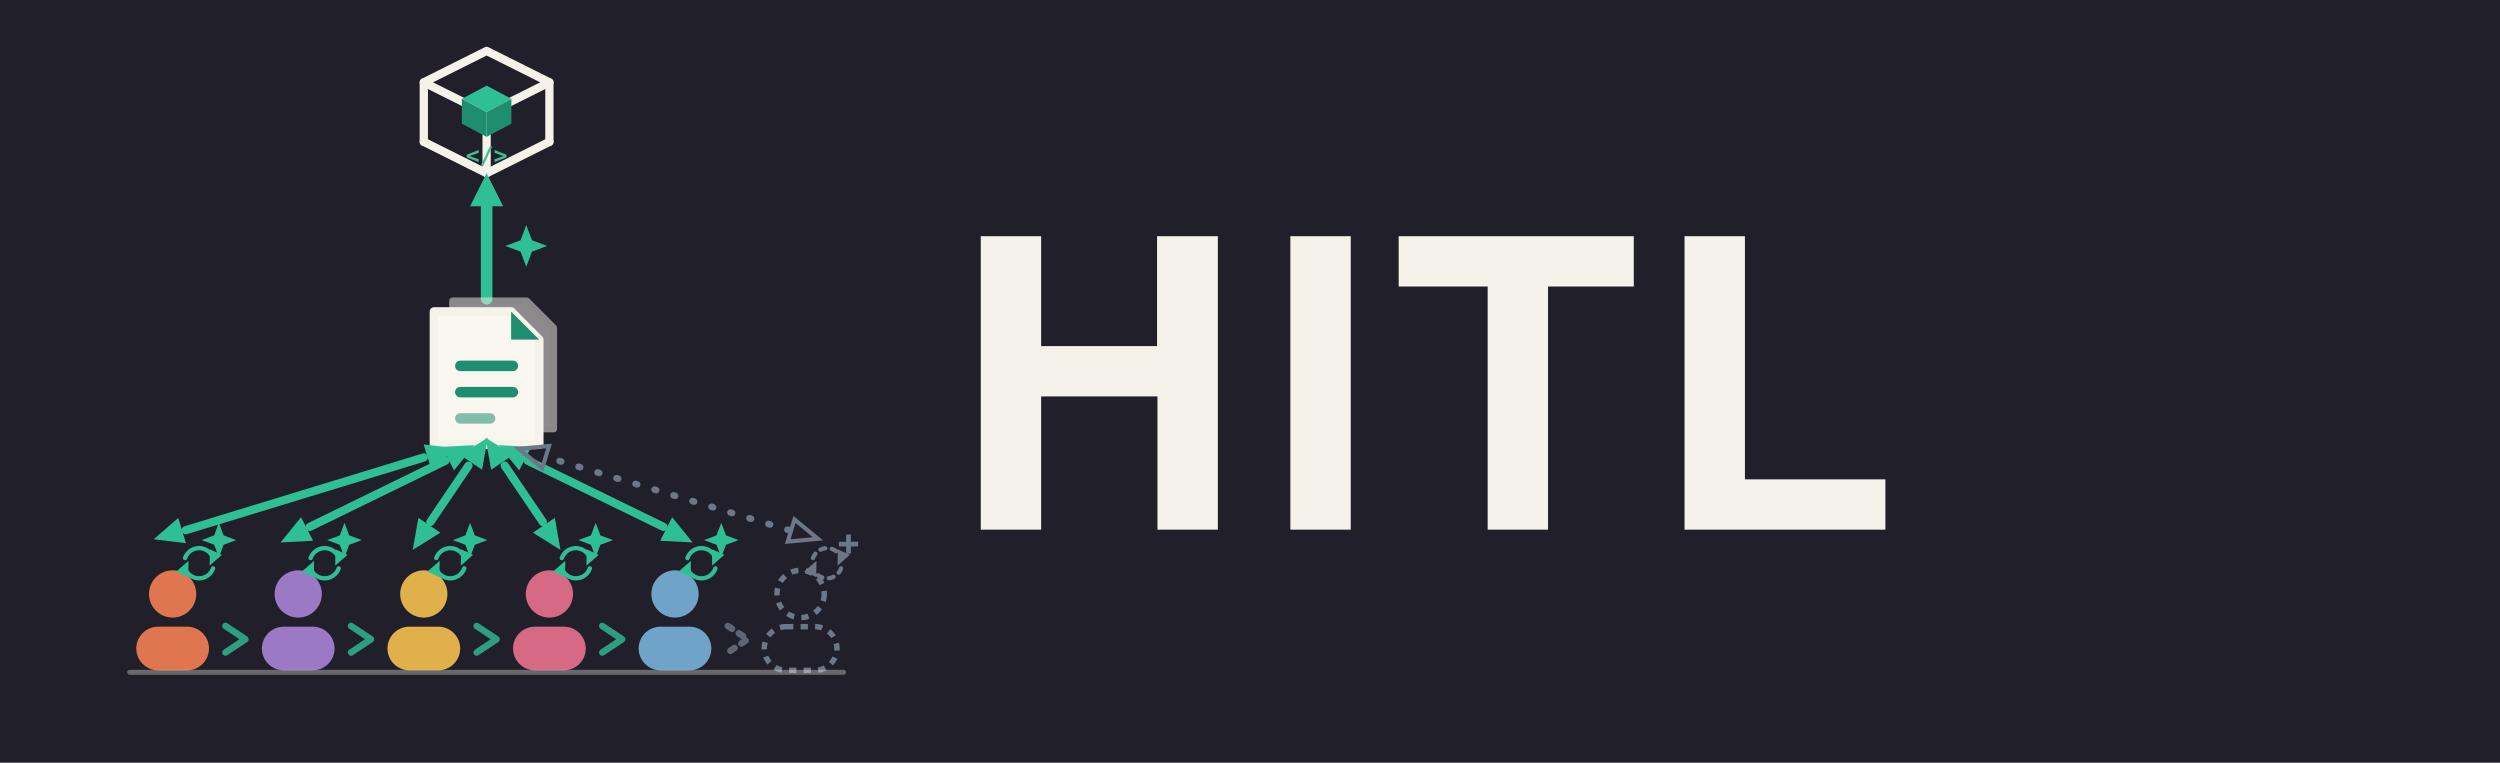
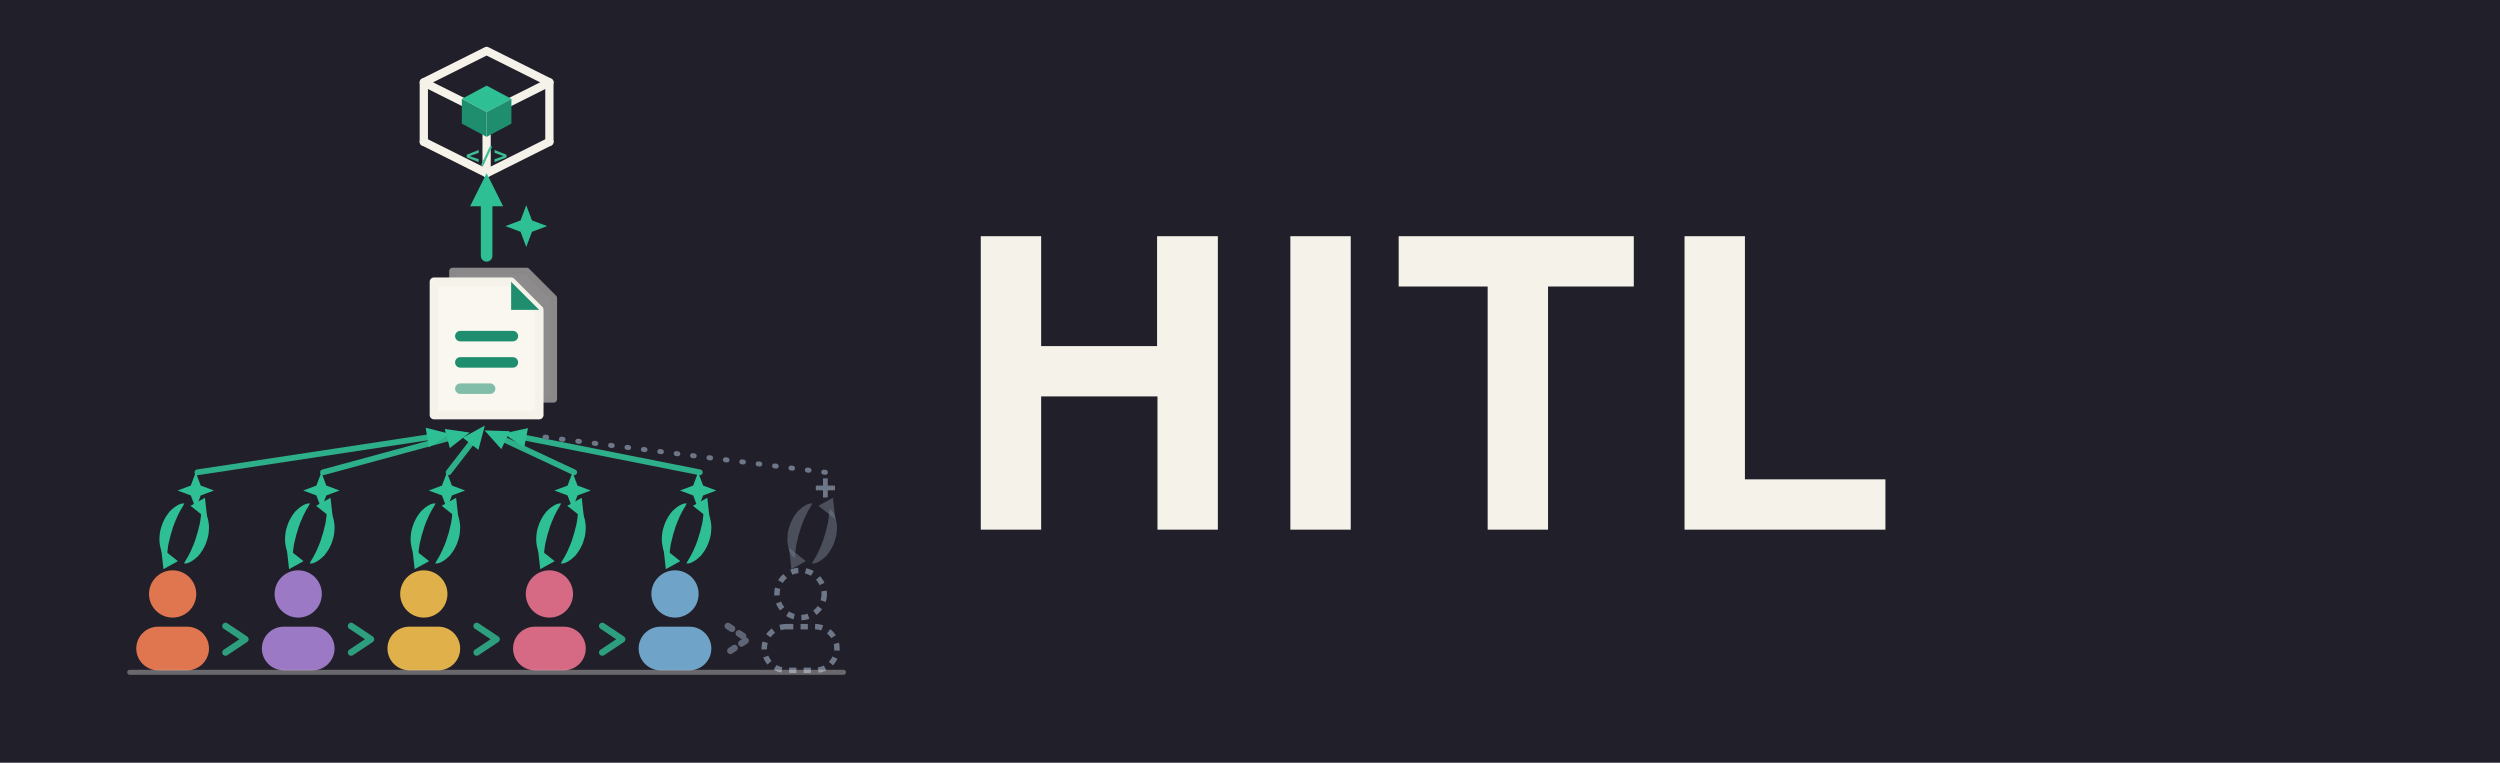
<svg xmlns="http://www.w3.org/2000/svg" width="1180" height="360" viewBox="0 0 1180 360">
  <rect width="1180" height="360" fill="#211F29" />
  <g transform="translate(30,10) scale(0.78) translate(0,-30)">
    <g transform="translate(256,128)">
      <g fill="none" stroke="#F5F2EA" stroke-width="5" stroke-linejoin="round" stroke-linecap="round">
        <polygon points="0,-80 38,-61 0,-42 -38,-61" />
        <line x1="-38" y1="-61" x2="-38" y2="-25" />
        <line x1="38" y1="-61" x2="38" y2="-25" />
        <line x1="0" y1="-42" x2="0" y2="-6" />
        <polyline points="-38,-25 0,-6 38,-25" />
      </g>
      <polygon points="0,-59 15,-51 0,-43 -15,-51" fill="#2FBF94" />
      <polygon points="-15,-51 0,-43 0,-28 -15,-36" fill="#1E8E6E" />
      <polygon points="15,-51 0,-43 0,-28 15,-36" fill="#1E8E6E" />
      <text x="0" y="-12" text-anchor="middle" font-family="Menlo, Consolas, monospace" font-weight="bold" font-size="14" fill="#3FBF94">&lt;/&gt;</text>
    </g>
-     <line x1="256" y1="198" x2="256" y2="140" stroke="#2FBF94" stroke-width="7" stroke-linecap="round" />
+     <line x1="256" y1="172" x2="256" y2="140" stroke="#2FBF94" stroke-width="7" stroke-linecap="round" />
    <polygon points="12,0 -8,10 -8,-10" fill="#2FBF94" transform="translate(256,134) rotate(-90)" />
-     <path transform="translate(280,166) scale(1.15)" fill="#2FBF94" d="M0,-11 L3,-3 L11,0 L3,3 L0,11 L-3,3 L-11,0 L-3,-3 Z" />
-     <g transform="translate(256,246)">
+     <path transform="translate(280,154) scale(1.15)" fill="#2FBF94" d="M0,-11 L3,-3 L11,0 L3,3 L0,11 L-3,3 L-11,0 L-3,-3 Z" />
+     <g transform="translate(256,228)">
      <g transform="translate(10,-8) scale(1.02)" opacity="0.5">
        <path d="M -30 -38 L 14 -38 L 30 -22 L 30 38 L -30 38 Z" fill="#FAF7F0" stroke="#F5F2EA" stroke-width="4" stroke-linejoin="round" />
      </g>
      <g transform="scale(1.06)">
        <path d="M -30 -38 L 14 -38 L 30 -22 L 30 38 L -30 38 Z" fill="#FAF7F0" stroke="#F5F2EA" stroke-width="5" stroke-linejoin="round" />
        <path d="M 14 -38 L 14 -22 L 30 -22 Z" fill="#1E8E6E" />
        <rect x="-18" y="-10" width="36" height="6" rx="3" fill="#1E8E6E" />
        <rect x="-18" y="5" width="36" height="6" rx="3" fill="#1E8E6E" />
        <rect x="-18" y="20" width="23" height="6" rx="3" fill="#1E8E6E" opacity="0.55" />
      </g>
    </g>
-     <line x1="74" y1="338" x2="218" y2="294" stroke="#2FBF94" stroke-width="5" stroke-linecap="round" />
-     <polygon points="12,0 -6,8 -6,-8" fill="#2FBF94" transform="translate(226,292) rotate(-17)" />
-     <polygon points="12,0 -6,8 -6,-8" fill="#2FBF94" transform="translate(66,340) rotate(163)" />
+     <line x1="81" y1="303" x2="226" y2="281" stroke="#2FBF94" stroke-width="3.5" stroke-linecap="round" opacity="0.9" />
+     <polygon points="8,0 -6,6 -6,-6" fill="#2FBF94" transform="translate(226,281) rotate(-9)" />
    <g transform="translate(66,392) scale(1.1)" fill="#E0764F">
      <circle cx="0" cy="-14" r="13" />
      <rect x="-20" y="4" width="40" height="24" rx="12" />
    </g>
-     <path d="M 73.5 354.9 A 9 9 0 0 1 90.5 354.9" fill="none" stroke="#2FBF94" stroke-width="2.6" stroke-linecap="round" />
-     <polygon points="5,0 -4,4 -4,-4" fill="#2FBF94" transform="translate(90.5,354.9) rotate(115)" />
-     <path d="M 90.5 361.1 A 9 9 0 0 1 73.5 361.1" fill="none" stroke="#2FBF94" stroke-width="2.6" stroke-linecap="round" />
-     <polygon points="5,0 -4,4 -4,-4" fill="#2FBF94" transform="translate(73.5,361.1) rotate(-65)" />
-     <path transform="translate(94,344) scale(0.95)" fill="#2FBF94" d="M0,-11 L3,-3 L11,0 L3,3 L0,11 L-3,3 L-11,0 L-3,-3 Z" />
-     <line x1="149" y1="336" x2="231" y2="296" stroke="#2FBF94" stroke-width="5" stroke-linecap="round" />
-     <polygon points="12,0 -6,8 -6,-8" fill="#2FBF94" transform="translate(238,292) rotate(-27)" />
-     <polygon points="12,0 -6,8 -6,-8" fill="#2FBF94" transform="translate(142,340) rotate(153)" />
+     <polygon points="72.9,358.2 74.5,358.1 76.0,357.6 77.5,356.8 79.0,355.8 80.4,354.6 81.8,353.3 83.0,351.7 84.1,350.1 85.1,348.3 86.0,346.4 86.7,344.4 87.3,342.4 87.7,340.4 87.9,338.4 88.0,336.4 87.9,334.4 87.6,332.5 87.2,330.7 86.6,329.0 85.8,327.5 84.8,326.2 83.6,325.2 83.6,325.2 83.4,326.7 83.2,328.2 83.1,329.6 82.9,331.1 82.7,332.6 82.4,334.2 82.0,335.8 81.6,337.4 81.2,339.1 80.7,340.7 80.2,342.3 79.7,344.0 79.1,345.6 78.5,347.2 77.8,348.7 77.2,350.2 76.5,351.6 75.8,353.0 75.1,354.3 74.3,355.6 73.6,356.8 72.9,358.2" fill="#2FBF94" />
+     <polygon points="7,0 -5,5 -5,-5" fill="#2FBF94" transform="translate(83.6,325.2) rotate(61)" />
+     <polygon points="73.1,321.8 71.5,321.9 70.0,322.4 68.5,323.2 67.0,324.2 65.6,325.4 64.2,326.7 63.0,328.3 61.9,329.9 60.9,331.7 60.0,333.6 59.3,335.6 58.7,337.6 58.3,339.6 58.1,341.6 58.0,343.6 58.1,345.6 58.4,347.5 58.8,349.3 59.4,351.0 60.2,352.5 61.2,353.8 62.4,354.8 62.4,354.8 62.6,353.3 62.8,351.8 62.9,350.4 63.1,348.9 63.3,347.4 63.6,345.8 64.0,344.2 64.4,342.6 64.8,340.9 65.3,339.3 65.8,337.7 66.3,336.0 66.9,334.4 67.5,332.8 68.2,331.3 68.8,329.8 69.5,328.4 70.2,327.0 70.9,325.7 71.7,324.4 72.4,323.2 73.1,321.8" fill="#2FBF94" />
+     <polygon points="7,0 -5,5 -5,-5" fill="#2FBF94" transform="translate(62.4,354.8) rotate(-119)" />
+     <path transform="translate(80,314) scale(1.0)" fill="#2FBF94" d="M0,-11 L3,-3 L11,0 L3,3 L0,11 L-3,3 L-11,0 L-3,-3 Z" />
+     <line x1="157" y1="303" x2="238" y2="281" stroke="#2FBF94" stroke-width="3.5" stroke-linecap="round" opacity="0.9" />
+     <polygon points="8,0 -6,6 -6,-6" fill="#2FBF94" transform="translate(238,281) rotate(-15)" />
    <g transform="translate(142,392) scale(1.1)" fill="#9B79C4">
      <circle cx="0" cy="-14" r="13" />
      <rect x="-20" y="4" width="40" height="24" rx="12" />
    </g>
-     <path d="M 149.5 354.9 A 9 9 0 0 1 166.5 354.9" fill="none" stroke="#2FBF94" stroke-width="2.6" stroke-linecap="round" />
-     <polygon points="5,0 -4,4 -4,-4" fill="#2FBF94" transform="translate(166.5,354.9) rotate(115)" />
-     <path d="M 166.5 361.1 A 9 9 0 0 1 149.5 361.1" fill="none" stroke="#2FBF94" stroke-width="2.6" stroke-linecap="round" />
-     <polygon points="5,0 -4,4 -4,-4" fill="#2FBF94" transform="translate(149.5,361.1) rotate(-65)" />
-     <path transform="translate(170,344) scale(0.95)" fill="#2FBF94" d="M0,-11 L3,-3 L11,0 L3,3 L0,11 L-3,3 L-11,0 L-3,-3 Z" />
-     <line x1="222" y1="333" x2="245" y2="299" stroke="#2FBF94" stroke-width="5" stroke-linecap="round" />
-     <polygon points="12,0 -6,8 -6,-8" fill="#2FBF94" transform="translate(250,292) rotate(-56)" />
-     <polygon points="12,0 -6,8 -6,-8" fill="#2FBF94" transform="translate(218,340) rotate(124)" />
+     <polygon points="148.9,358.2 150.5,358.1 152.0,357.6 153.5,356.8 155.0,355.8 156.4,354.6 157.8,353.3 159.0,351.7 160.1,350.1 161.1,348.3 162.0,346.4 162.7,344.4 163.3,342.4 163.7,340.4 163.9,338.4 164.0,336.4 163.9,334.4 163.6,332.5 163.2,330.7 162.6,329.0 161.8,327.5 160.8,326.2 159.6,325.2 159.6,325.2 159.4,326.7 159.2,328.2 159.1,329.6 158.9,331.1 158.7,332.6 158.4,334.2 158.0,335.8 157.6,337.4 157.2,339.1 156.7,340.7 156.2,342.3 155.7,344.0 155.1,345.6 154.5,347.2 153.8,348.7 153.2,350.2 152.5,351.6 151.8,353.0 151.1,354.3 150.3,355.6 149.6,356.8 148.9,358.2" fill="#2FBF94" />
+     <polygon points="7,0 -5,5 -5,-5" fill="#2FBF94" transform="translate(159.6,325.2) rotate(61)" />
+     <polygon points="149.1,321.8 147.5,321.9 146.0,322.4 144.5,323.2 143.0,324.2 141.6,325.4 140.2,326.7 139.0,328.3 137.9,329.9 136.9,331.7 136.0,333.6 135.3,335.6 134.7,337.6 134.3,339.6 134.1,341.6 134.0,343.6 134.1,345.6 134.4,347.5 134.8,349.3 135.4,351.0 136.2,352.5 137.2,353.8 138.4,354.8 138.4,354.8 138.6,353.3 138.8,351.8 138.9,350.4 139.1,348.9 139.3,347.4 139.6,345.8 140.0,344.2 140.4,342.6 140.8,340.9 141.3,339.3 141.8,337.7 142.3,336.0 142.9,334.4 143.5,332.8 144.2,331.3 144.8,329.8 145.5,328.4 146.2,327.0 146.9,325.7 147.7,324.4 148.4,323.2 149.1,321.8" fill="#2FBF94" />
+     <polygon points="7,0 -5,5 -5,-5" fill="#2FBF94" transform="translate(138.4,354.8) rotate(-119)" />
+     <path transform="translate(156,314) scale(1.0)" fill="#2FBF94" d="M0,-11 L3,-3 L11,0 L3,3 L0,11 L-3,3 L-11,0 L-3,-3 Z" />
+     <line x1="233" y1="303" x2="250" y2="281" stroke="#2FBF94" stroke-width="3.5" stroke-linecap="round" opacity="0.9" />
+     <polygon points="8,0 -6,6 -6,-6" fill="#2FBF94" transform="translate(250,281) rotate(-52)" />
    <g transform="translate(218,392) scale(1.1)" fill="#E0B04A">
      <circle cx="0" cy="-14" r="13" />
      <rect x="-20" y="4" width="40" height="24" rx="12" />
    </g>
-     <path d="M 225.5 354.9 A 9 9 0 0 1 242.5 354.9" fill="none" stroke="#2FBF94" stroke-width="2.6" stroke-linecap="round" />
-     <polygon points="5,0 -4,4 -4,-4" fill="#2FBF94" transform="translate(242.5,354.9) rotate(115)" />
-     <path d="M 242.5 361.1 A 9 9 0 0 1 225.5 361.1" fill="none" stroke="#2FBF94" stroke-width="2.6" stroke-linecap="round" />
-     <polygon points="5,0 -4,4 -4,-4" fill="#2FBF94" transform="translate(225.5,361.1) rotate(-65)" />
-     <path transform="translate(246,344) scale(0.95)" fill="#2FBF94" d="M0,-11 L3,-3 L11,0 L3,3 L0,11 L-3,3 L-11,0 L-3,-3 Z" />
-     <line x1="290" y1="333" x2="267" y2="299" stroke="#2FBF94" stroke-width="5" stroke-linecap="round" />
-     <polygon points="12,0 -6,8 -6,-8" fill="#2FBF94" transform="translate(262,292) rotate(-124)" />
-     <polygon points="12,0 -6,8 -6,-8" fill="#2FBF94" transform="translate(294,340) rotate(56)" />
+     <polygon points="224.9,358.2 226.5,358.1 228.0,357.6 229.5,356.8 231.0,355.8 232.4,354.6 233.8,353.3 235.0,351.7 236.1,350.1 237.1,348.3 238.0,346.4 238.7,344.4 239.3,342.4 239.7,340.4 239.9,338.4 240.0,336.4 239.9,334.4 239.6,332.5 239.2,330.7 238.6,329.0 237.8,327.5 236.8,326.2 235.6,325.2 235.6,325.2 235.4,326.7 235.2,328.2 235.1,329.6 234.9,331.1 234.7,332.6 234.4,334.2 234.0,335.8 233.6,337.4 233.2,339.1 232.7,340.7 232.2,342.3 231.7,344.0 231.1,345.6 230.5,347.2 229.8,348.7 229.2,350.2 228.5,351.6 227.8,353.0 227.1,354.3 226.3,355.6 225.6,356.8 224.9,358.2" fill="#2FBF94" />
+     <polygon points="7,0 -5,5 -5,-5" fill="#2FBF94" transform="translate(235.6,325.2) rotate(61)" />
+     <polygon points="225.1,321.8 223.5,321.9 222.0,322.4 220.5,323.2 219.0,324.2 217.6,325.4 216.2,326.7 215.0,328.3 213.9,329.9 212.9,331.7 212.0,333.6 211.3,335.6 210.7,337.6 210.3,339.6 210.1,341.6 210.0,343.6 210.1,345.6 210.4,347.5 210.8,349.3 211.4,351.0 212.2,352.5 213.2,353.8 214.4,354.8 214.4,354.8 214.6,353.3 214.8,351.8 214.9,350.4 215.1,348.9 215.3,347.4 215.6,345.8 216.0,344.2 216.4,342.6 216.8,340.9 217.3,339.3 217.8,337.7 218.3,336.0 218.9,334.4 219.5,332.8 220.2,331.3 220.8,329.8 221.5,328.4 222.2,327.0 222.9,325.7 223.7,324.4 224.4,323.2 225.1,321.8" fill="#2FBF94" />
+     <polygon points="7,0 -5,5 -5,-5" fill="#2FBF94" transform="translate(214.4,354.8) rotate(-119)" />
+     <path transform="translate(232,314) scale(1.0)" fill="#2FBF94" d="M0,-11 L3,-3 L11,0 L3,3 L0,11 L-3,3 L-11,0 L-3,-3 Z" />
+     <line x1="309" y1="303" x2="262" y2="281" stroke="#2FBF94" stroke-width="3.5" stroke-linecap="round" opacity="0.9" />
+     <polygon points="8,0 -6,6 -6,-6" fill="#2FBF94" transform="translate(262,281) rotate(-155)" />
    <g transform="translate(294,392) scale(1.1)" fill="#D66A85">
      <circle cx="0" cy="-14" r="13" />
      <rect x="-20" y="4" width="40" height="24" rx="12" />
    </g>
-     <path d="M 301.5 354.9 A 9 9 0 0 1 318.5 354.9" fill="none" stroke="#2FBF94" stroke-width="2.6" stroke-linecap="round" />
-     <polygon points="5,0 -4,4 -4,-4" fill="#2FBF94" transform="translate(318.5,354.9) rotate(115)" />
-     <path d="M 318.5 361.1 A 9 9 0 0 1 301.5 361.1" fill="none" stroke="#2FBF94" stroke-width="2.6" stroke-linecap="round" />
-     <polygon points="5,0 -4,4 -4,-4" fill="#2FBF94" transform="translate(301.5,361.1) rotate(-65)" />
-     <path transform="translate(322,344) scale(0.95)" fill="#2FBF94" d="M0,-11 L3,-3 L11,0 L3,3 L0,11 L-3,3 L-11,0 L-3,-3 Z" />
-     <line x1="363" y1="336" x2="281" y2="296" stroke="#2FBF94" stroke-width="5" stroke-linecap="round" />
-     <polygon points="12,0 -6,8 -6,-8" fill="#2FBF94" transform="translate(274,292) rotate(-153)" />
-     <polygon points="12,0 -6,8 -6,-8" fill="#2FBF94" transform="translate(370,340) rotate(27)" />
+     <polygon points="300.9,358.2 302.5,358.1 304.0,357.6 305.5,356.8 307.0,355.8 308.4,354.6 309.8,353.3 311.0,351.7 312.1,350.1 313.1,348.3 314.0,346.4 314.7,344.4 315.3,342.4 315.7,340.4 315.9,338.4 316.0,336.4 315.9,334.4 315.6,332.5 315.2,330.7 314.6,329.0 313.8,327.5 312.8,326.2 311.6,325.2 311.6,325.2 311.4,326.7 311.2,328.2 311.1,329.6 310.9,331.1 310.7,332.6 310.4,334.2 310.0,335.8 309.6,337.4 309.2,339.1 308.7,340.7 308.2,342.3 307.7,344.0 307.1,345.6 306.5,347.2 305.8,348.7 305.2,350.2 304.5,351.6 303.8,353.0 303.1,354.3 302.3,355.6 301.6,356.8 300.9,358.2" fill="#2FBF94" />
+     <polygon points="7,0 -5,5 -5,-5" fill="#2FBF94" transform="translate(311.6,325.2) rotate(61)" />
+     <polygon points="301.1,321.8 299.5,321.9 298.0,322.4 296.5,323.2 295.0,324.2 293.6,325.4 292.2,326.7 291.0,328.3 289.9,329.9 288.9,331.7 288.0,333.6 287.3,335.6 286.7,337.6 286.3,339.6 286.1,341.6 286.0,343.6 286.1,345.6 286.4,347.5 286.8,349.3 287.4,351.0 288.2,352.5 289.2,353.8 290.4,354.8 290.4,354.8 290.6,353.3 290.8,351.8 290.9,350.4 291.1,348.9 291.3,347.4 291.6,345.8 292.0,344.2 292.4,342.6 292.8,340.9 293.3,339.3 293.8,337.7 294.3,336.0 294.9,334.4 295.5,332.8 296.2,331.3 296.8,329.8 297.5,328.4 298.2,327.0 298.9,325.7 299.7,324.4 300.4,323.2 301.1,321.8" fill="#2FBF94" />
+     <polygon points="7,0 -5,5 -5,-5" fill="#2FBF94" transform="translate(290.4,354.8) rotate(-119)" />
+     <path transform="translate(308,314) scale(1.0)" fill="#2FBF94" d="M0,-11 L3,-3 L11,0 L3,3 L0,11 L-3,3 L-11,0 L-3,-3 Z" />
+     <line x1="385" y1="303" x2="274" y2="281" stroke="#2FBF94" stroke-width="3.5" stroke-linecap="round" opacity="0.9" />
+     <polygon points="8,0 -6,6 -6,-6" fill="#2FBF94" transform="translate(274,281) rotate(-169)" />
    <g transform="translate(370,392) scale(1.1)" fill="#6FA3C7">
      <circle cx="0" cy="-14" r="13" />
      <rect x="-20" y="4" width="40" height="24" rx="12" />
    </g>
-     <path d="M 377.5 354.9 A 9 9 0 0 1 394.5 354.9" fill="none" stroke="#2FBF94" stroke-width="2.6" stroke-linecap="round" />
-     <polygon points="5,0 -4,4 -4,-4" fill="#2FBF94" transform="translate(394.5,354.9) rotate(115)" />
-     <path d="M 394.5 361.1 A 9 9 0 0 1 377.5 361.1" fill="none" stroke="#2FBF94" stroke-width="2.6" stroke-linecap="round" />
-     <polygon points="5,0 -4,4 -4,-4" fill="#2FBF94" transform="translate(377.5,361.1) rotate(-65)" />
-     <path transform="translate(398,344) scale(0.95)" fill="#2FBF94" d="M0,-11 L3,-3 L11,0 L3,3 L0,11 L-3,3 L-11,0 L-3,-3 Z" />
-     <line x1="439" y1="338" x2="293" y2="294" stroke="#6E7787" stroke-width="4" stroke-linecap="round" stroke-dasharray="1 11" />
-     <polygon points="11,0 -6,7 -6,-7" fill="none" stroke="#6E7787" stroke-width="2.5" transform="translate(286,292) rotate(-163)" />
-     <polygon points="11,0 -6,7 -6,-7" fill="none" stroke="#6E7787" stroke-width="2.5" transform="translate(446,340) rotate(17)" />
+     <polygon points="376.9,358.2 378.5,358.1 380.0,357.6 381.5,356.8 383.0,355.8 384.4,354.6 385.8,353.3 387.0,351.7 388.1,350.1 389.1,348.3 390.0,346.4 390.7,344.4 391.3,342.4 391.7,340.4 391.9,338.4 392.0,336.4 391.9,334.4 391.6,332.5 391.2,330.7 390.6,329.0 389.8,327.5 388.8,326.2 387.6,325.2 387.6,325.2 387.4,326.7 387.2,328.2 387.1,329.6 386.9,331.1 386.7,332.6 386.4,334.2 386.0,335.8 385.6,337.4 385.2,339.1 384.7,340.7 384.2,342.3 383.7,344.0 383.1,345.6 382.5,347.2 381.8,348.7 381.2,350.2 380.5,351.6 379.8,353.0 379.1,354.3 378.3,355.6 377.6,356.8 376.9,358.2" fill="#2FBF94" />
+     <polygon points="7,0 -5,5 -5,-5" fill="#2FBF94" transform="translate(387.6,325.2) rotate(61)" />
+     <polygon points="377.1,321.8 375.5,321.9 374.0,322.4 372.5,323.2 371.0,324.2 369.6,325.4 368.2,326.7 367.0,328.3 365.9,329.9 364.9,331.7 364.0,333.6 363.3,335.6 362.7,337.6 362.3,339.6 362.1,341.6 362.0,343.6 362.1,345.6 362.4,347.5 362.8,349.3 363.4,351.0 364.2,352.5 365.2,353.8 366.4,354.8 366.4,354.8 366.6,353.3 366.8,351.8 366.9,350.4 367.1,348.9 367.3,347.4 367.6,345.8 368.0,344.2 368.4,342.6 368.8,340.9 369.3,339.3 369.8,337.7 370.3,336.0 370.9,334.4 371.5,332.8 372.2,331.3 372.8,329.8 373.5,328.4 374.2,327.0 374.9,325.7 375.7,324.4 376.4,323.2 377.1,321.8" fill="#2FBF94" />
+     <polygon points="7,0 -5,5 -5,-5" fill="#2FBF94" transform="translate(366.4,354.8) rotate(-119)" />
+     <path transform="translate(384,314) scale(1.0)" fill="#2FBF94" d="M0,-11 L3,-3 L11,0 L3,3 L0,11 L-3,3 L-11,0 L-3,-3 Z" />
+     <line x1="461" y1="303" x2="286" y2="281" stroke="#6E7787" stroke-width="3" stroke-linecap="round" stroke-dasharray="1 9" />
    <g transform="translate(446,392) scale(1.1)" fill="none" stroke="#6E7787" stroke-width="3" stroke-dasharray="4 4">
      <circle cx="0" cy="-14" r="13" />
      <rect x="-20" y="4" width="40" height="24" rx="12" />
    </g>
-     <path d="M 453.5 354.9 A 9 9 0 0 1 470.5 354.9" fill="none" stroke="#6E7787" stroke-width="2.6" stroke-linecap="round" stroke-dasharray="3 4" />
-     <polygon points="5,0 -4,4 -4,-4" fill="#6E7787" transform="translate(470.5,354.9) rotate(115)" />
-     <path d="M 470.5 361.1 A 9 9 0 0 1 453.5 361.1" fill="none" stroke="#6E7787" stroke-width="2.6" stroke-linecap="round" stroke-dasharray="3 4" />
-     <polygon points="5,0 -4,4 -4,-4" fill="#6E7787" transform="translate(453.5,361.1) rotate(-65)" />
-     <text x="468" y="352" font-family="'Helvetica Neue', Helvetica, Arial, sans-serif" font-weight="700" font-size="24" fill="#6E7787">+</text>
+     <polygon points="452.9,358.2 454.5,358.1 456.0,357.6 457.5,356.8 459.0,355.8 460.4,354.6 461.8,353.3 463.0,351.7 464.1,350.1 465.1,348.3 466.0,346.4 466.7,344.4 467.3,342.4 467.7,340.4 467.9,338.4 468.0,336.4 467.9,334.4 467.6,332.5 467.2,330.7 466.6,329.0 465.8,327.5 464.8,326.2 463.6,325.2 463.6,325.2 463.4,326.7 463.2,328.2 463.1,329.6 462.9,331.1 462.7,332.6 462.4,334.2 462.0,335.8 461.6,337.4 461.2,339.1 460.7,340.7 460.2,342.3 459.7,344.0 459.1,345.6 458.5,347.2 457.8,348.7 457.2,350.2 456.5,351.6 455.8,353.0 455.1,354.3 454.3,355.6 453.6,356.8 452.9,358.2" fill="#6E7787" opacity="0.55" />
+     <polygon points="7,0 -5,5 -5,-5" fill="#6E7787" opacity="0.55" transform="translate(463.6,325.2) rotate(61)" />
+     <polygon points="453.1,321.8 451.5,321.9 450.0,322.4 448.5,323.2 447.0,324.2 445.6,325.4 444.2,326.7 443.0,328.3 441.9,329.9 440.9,331.7 440.0,333.6 439.3,335.6 438.7,337.6 438.3,339.6 438.1,341.6 438.0,343.6 438.1,345.6 438.4,347.5 438.8,349.3 439.4,351.0 440.2,352.5 441.2,353.8 442.4,354.8 442.4,354.8 442.6,353.3 442.8,351.8 442.9,350.4 443.1,348.9 443.3,347.4 443.6,345.8 444.0,344.2 444.4,342.6 444.8,340.9 445.3,339.3 445.8,337.7 446.3,336.0 446.9,334.4 447.5,332.8 448.2,331.3 448.8,329.8 449.5,328.4 450.2,327.0 450.9,325.7 451.7,324.4 452.4,323.2 453.1,321.8" fill="#6E7787" opacity="0.55" />
+     <polygon points="7,0 -5,5 -5,-5" fill="#6E7787" opacity="0.55" transform="translate(442.4,354.8) rotate(-119)" />
+     <text x="454" y="318" font-family="'Helvetica Neue', Helvetica, Arial, sans-serif" font-weight="700" font-size="24" fill="#6E7787">+</text>
    <polyline points="98,396 110,404 98,412" fill="none" stroke="#2FBF94" stroke-width="4" stroke-linecap="round" stroke-linejoin="round" opacity="0.8" />
    <polyline points="174,396 186,404 174,412" fill="none" stroke="#2FBF94" stroke-width="4" stroke-linecap="round" stroke-linejoin="round" opacity="0.8" />
    <polyline points="250,396 262,404 250,412" fill="none" stroke="#2FBF94" stroke-width="4" stroke-linecap="round" stroke-linejoin="round" opacity="0.8" />
    <polyline points="326,396 338,404 326,412" fill="none" stroke="#2FBF94" stroke-width="4" stroke-linecap="round" stroke-linejoin="round" opacity="0.8" />
    <polyline points="402,396 414,404 402,412" fill="none" stroke="#6E7787" stroke-width="4" stroke-linecap="round" stroke-linejoin="round" stroke-dasharray="3 5" opacity="0.8" />
    <line x1="40" y1="424" x2="472" y2="424" stroke="#F5F2EA" stroke-width="3" stroke-linecap="round" opacity="0.35" />
  </g>
  <text x="450" y="250" font-family="'Helvetica Neue', Helvetica, Arial, sans-serif" font-weight="800" font-size="190" letter-spacing="8" fill="#F5F2EA">HITL</text>
</svg>
